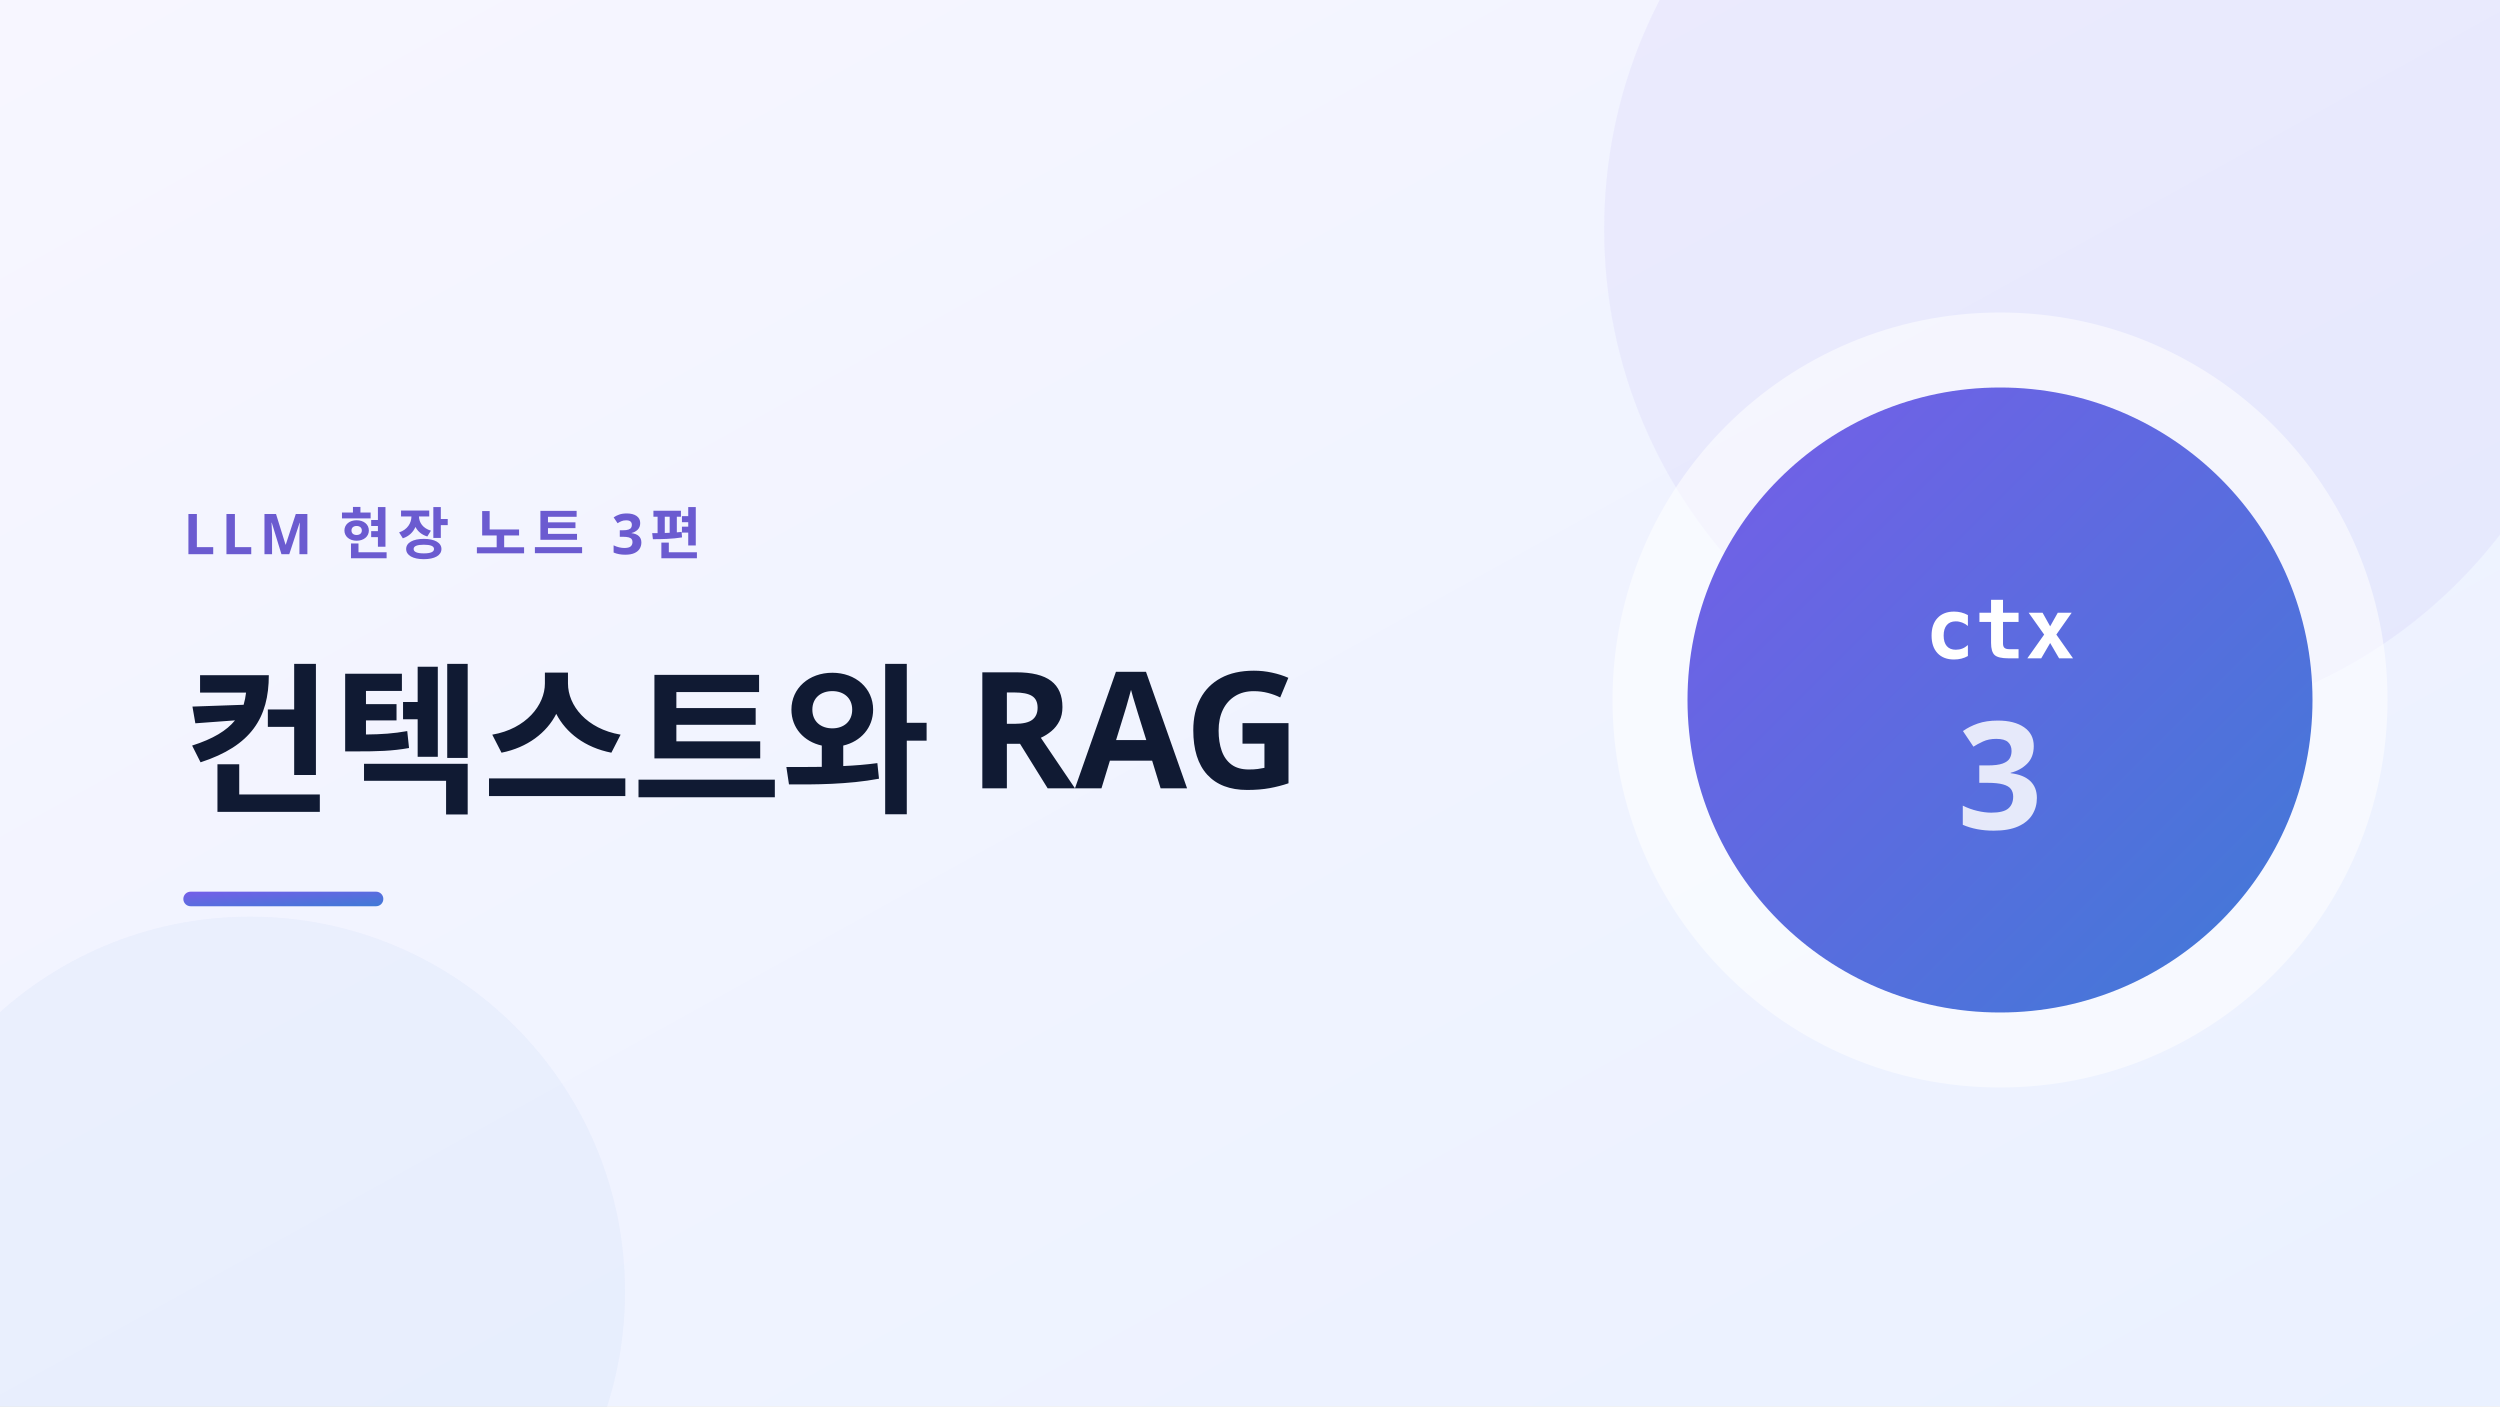
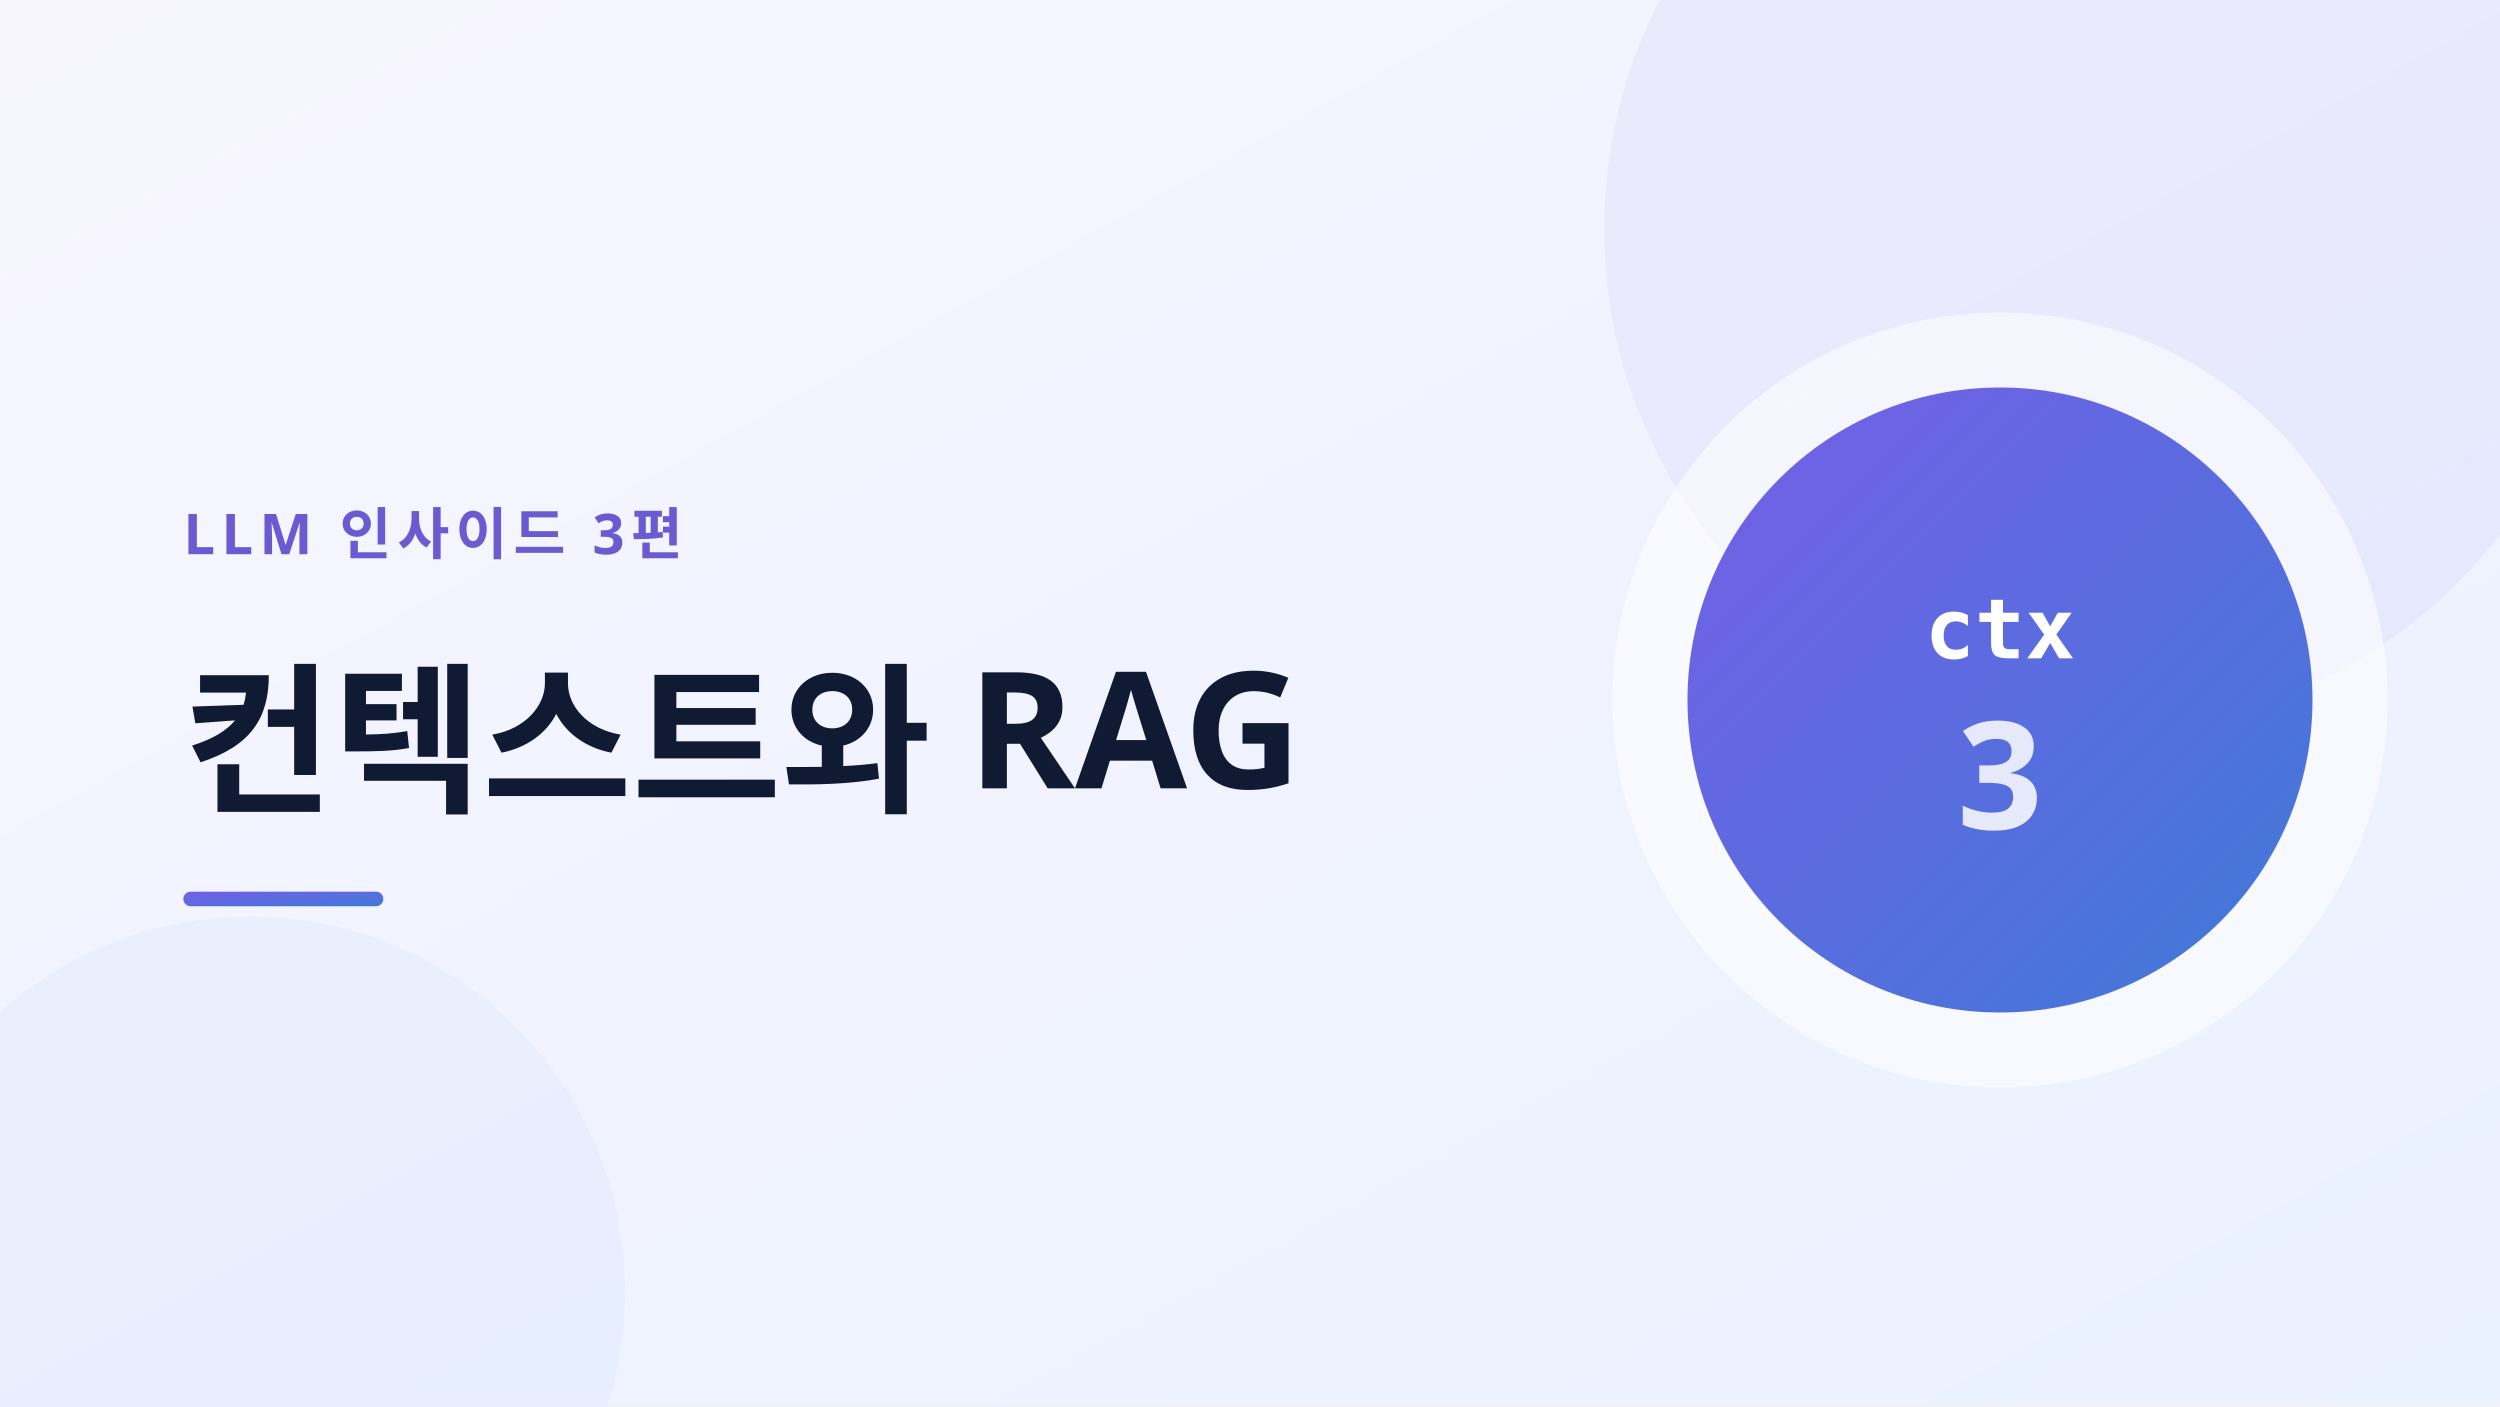
- <svg xmlns="http://www.w3.org/2000/svg" viewBox="0 0 1200 675" role="img" aria-label="TECH NOTE · LLM 현장 노트 3편 — 컨텍스트와 RAG">
+ <svg xmlns="http://www.w3.org/2000/svg" viewBox="0 0 1200 675" role="img" aria-label="TECH NOTE · LLM 인사이드 3편 — 컨텍스트와 RAG">
  <defs>
    <linearGradient id="bg" x1="0" y1="0" x2="1" y2="1">
      <stop offset="0" stop-color="#f7f6ff" />
      <stop offset="1" stop-color="#eaf1ff" />
    </linearGradient>
    <linearGradient id="badge" x1="0" y1="0" x2="1" y2="1">
      <stop offset="0" stop-color="#765ee8" />
      <stop offset="1" stop-color="#3f7ad6" />
    </linearGradient>
  </defs>
  <rect width="1200" height="675" fill="url(#bg)" />
  <circle cx="1010" cy="110" r="240" fill="#765ee8" opacity="0.07" />
  <circle cx="120" cy="620" r="180" fill="#3f7ad6" opacity="0.05" />
-   <text x="88" y="266" font-family="Pretendard,'Pretendard Variable','Malgun Gothic','Apple SD Gothic Neo','Noto Sans KR',sans-serif" font-size="27" font-weight="800" letter-spacing="3" fill="#6b5bd0">LLM 현장 노트 3편</text>
+   <text x="88" y="266" font-family="Pretendard,'Pretendard Variable','Malgun Gothic','Apple SD Gothic Neo','Noto Sans KR',sans-serif" font-size="27" font-weight="800" letter-spacing="3" fill="#6b5bd0">LLM 인사이드 3편</text>
  <text x="88" y="384" font-family="Pretendard,'Pretendard Variable','Malgun Gothic','Apple SD Gothic Neo','Noto Sans KR',sans-serif" font-size="78" font-weight="800" fill="#101a33">컨텍스트와 RAG</text>
  <rect x="88" y="428" width="96" height="7" rx="3.5" fill="url(#badge)" />
  <circle cx="960" cy="336" r="186" fill="#ffffff" opacity="0.55" />
  <circle cx="960" cy="336" r="150" fill="url(#badge)" />
  <text x="960" y="316" text-anchor="middle" font-family="ui-monospace,SFMono-Regular,Menlo,monospace" font-size="40" font-weight="800" fill="#ffffff">ctx</text>
  <text x="960" y="398" text-anchor="middle" font-family="Pretendard,'Pretendard Variable','Malgun Gothic','Apple SD Gothic Neo','Noto Sans KR',sans-serif" font-size="72" font-weight="800" fill="#ffffff" opacity="0.85">3</text>
</svg>
